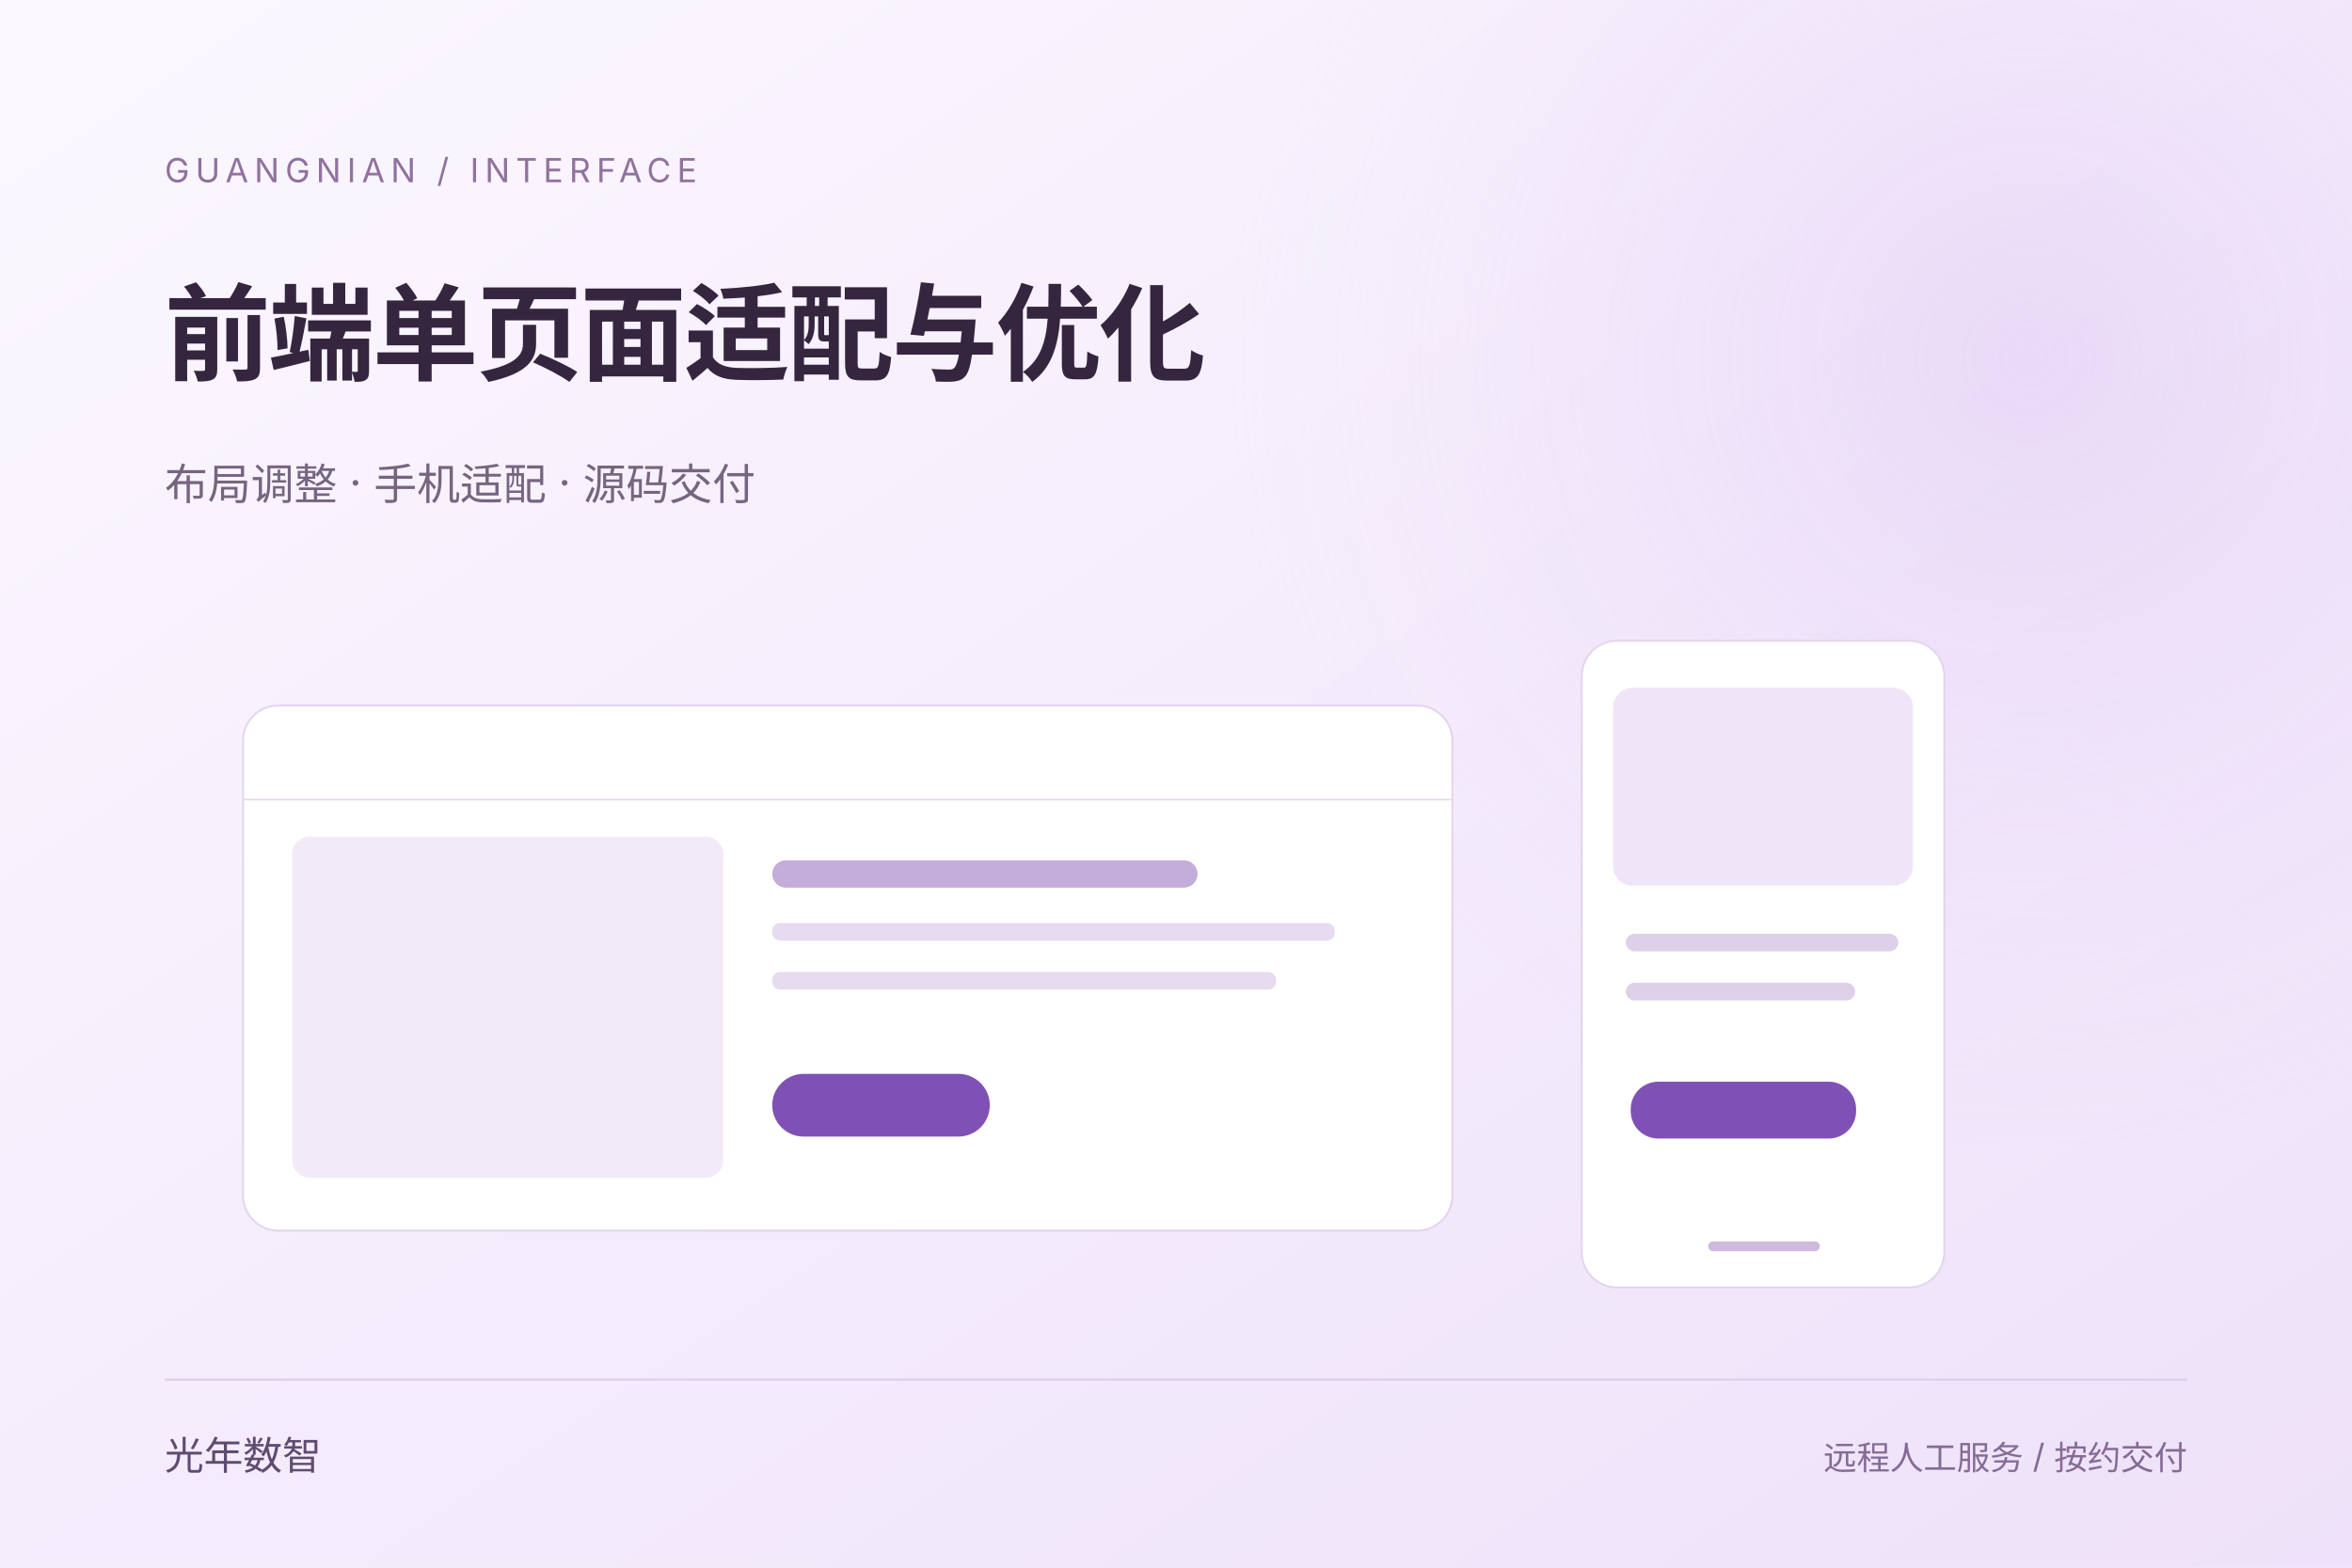
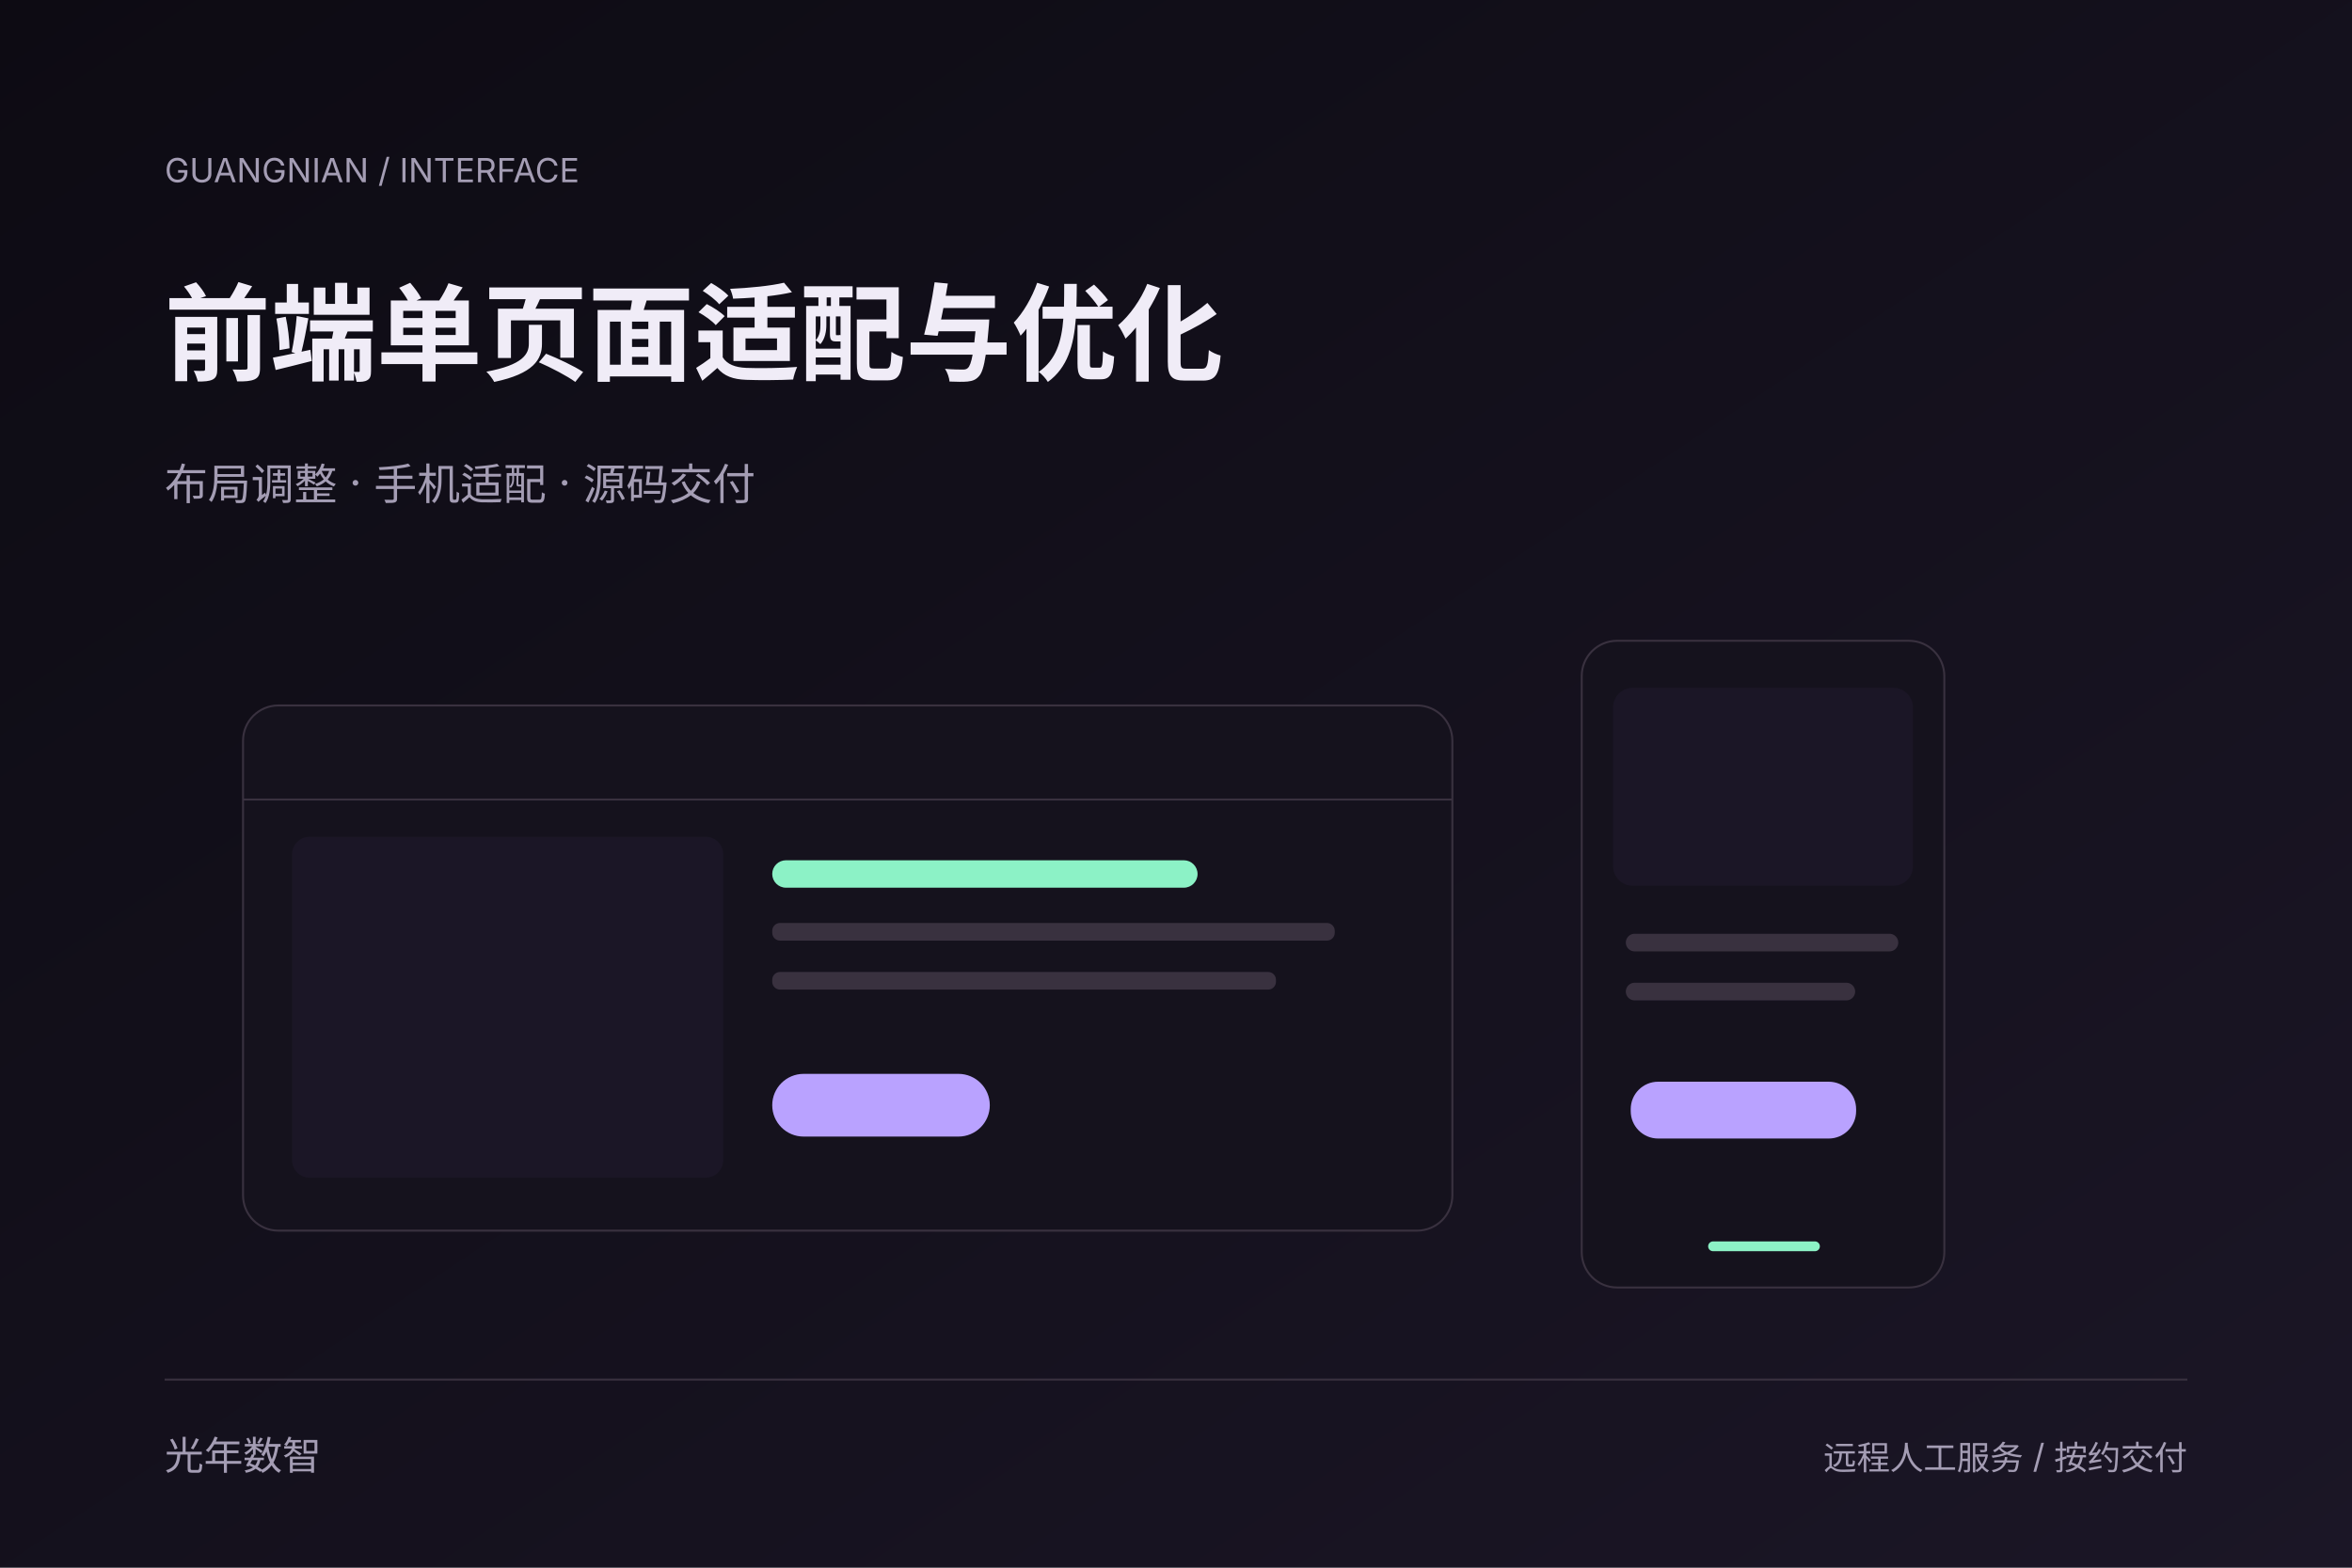
<svg xmlns="http://www.w3.org/2000/svg" width="1200" height="800" viewBox="0 0 1200 800">
  <defs>
    <linearGradient id="bg" x2="1" y2="1">
-       <stop stop-color="#fbf8ff" />
-       <stop offset="1" stop-color="#eee1f9" />
+       <stop stop-color="#0d0b13" />
+       <stop offset="1" stop-color="#1b1626" />
    </linearGradient>
    <radialGradient id="glow">
-       <stop stop-color="#d6b5ee" stop-opacity=".34" />
-       <stop offset="1" stop-color="#e6d4f4" stop-opacity="0" />
+       <stop stop-color="#8cf2c6" stop-opacity=".34" />
+       <stop offset="1" stop-color="#39313f" stop-opacity="0" />
    </radialGradient>
  </defs>
  <rect width="1200" height="800" fill="url(#bg)" />
-   <circle cx="1036" cy="182" r="417" fill="url(#glow)" />
  <g font-family="-apple-system,BlinkMacSystemFont,'PingFang SC','Microsoft YaHei',sans-serif">
-     <text x="84" y="93" font-size="17" letter-spacing="3" fill="#91729e">GUANGNIAN / INTERFACE</text>
-     <text x="84" y="190" font-size="54" font-weight="600" letter-spacing="-1" fill="#35253f">前端单页面适配与优化</text>
-     <text x="84" y="255" font-size="22" fill="#766580">布局调整 · 手机适配 · 源码交付</text>
+     <text x="84" y="93" font-size="17" letter-spacing="0" fill="#a49db4">GUANGNIAN / INTERFACE</text>
+     <text x="84" y="190" font-size="54" font-weight="600" letter-spacing="0" fill="#f0ecf7">前端单页面适配与优化</text>
+     <text x="84" y="255" font-size="22" fill="#a49db4">布局调整 · 手机适配 · 源码交付</text>
    <g>
-       <rect x="124" y="360" width="617" height="268" rx="18" fill="white" stroke="#e3d5ed" />
-       <path d="M124 408h617" stroke="#e9e0f0" />
-       <rect x="149" y="427" width="220" height="174" rx="9" fill="#f2eaf9" />
-       <rect x="394" y="439" width="217" height="14" rx="7" fill="#c5addb" />
-       <rect x="394" y="471" width="287" height="9" rx="4" fill="#e6dbef" />
-       <rect x="394" y="496" width="257" height="9" rx="4" fill="#e6dbef" />
-       <rect x="394" y="548" width="111" height="32" rx="16" fill="#8051b4" />
+       <rect x="124" y="360" width="617" height="268" rx="18" fill="#15121d" stroke="#39313f" />
+       <path d="M124 408h617" stroke="#39313f" />
+       <rect x="149" y="427" width="220" height="174" rx="9" fill="#1b1626" />
+       <rect x="394" y="439" width="217" height="14" rx="7" fill="#8cf2c6" />
+       <rect x="394" y="471" width="287" height="9" rx="4" fill="#39313f" />
+       <rect x="394" y="496" width="257" height="9" rx="4" fill="#39313f" />
+       <rect x="394" y="548" width="111" height="32" rx="16" fill="#b9a2ff" />
    </g>
    <g>
-       <rect x="807" y="327" width="185" height="330" rx="18" fill="white" stroke="#e3d5ed" />
-       <rect x="823" y="351" width="153" height="101" rx="10" fill="#f0e5f8" />
-       <path d="M834 481h130m-130 25h108" stroke="#ded0e8" stroke-width="9" stroke-linecap="round" />
-       <rect x="832" y="552" width="115" height="29" rx="14" fill="#8051b4" />
-       <path d="M874 636h52" stroke="#cfbadd" stroke-width="5" stroke-linecap="round" />
+       <rect x="807" y="327" width="185" height="330" rx="18" fill="#15121d" stroke="#39313f" />
+       <rect x="823" y="351" width="153" height="101" rx="10" fill="#1b1626" />
+       <path d="M834 481h130m-130 25h108" stroke="#39313f" stroke-width="9" stroke-linecap="round" />
+       <rect x="832" y="552" width="115" height="29" rx="14" fill="#b9a2ff" />
+       <path d="M874 636h52" stroke="#8cf2c6" stroke-width="5" stroke-linecap="round" />
    </g>
-     <path d="M84 704h1032" stroke="#ddcce9" />
-     <text x="84" y="750" font-size="20" fill="#604b70">光年数智</text>
-     <text x="1116" y="750" text-anchor="end" font-size="17" fill="#856b95">远程人工服务 / 按约交付</text>
+     <path d="M84 704h1032" stroke="#39313f" />
+     <text x="84" y="750" font-size="20" fill="#a49db4">光年数智</text>
+     <text x="1116" y="750" text-anchor="end" font-size="17" fill="#a49db4">远程人工服务 / 按约交付</text>
  </g>
</svg>
